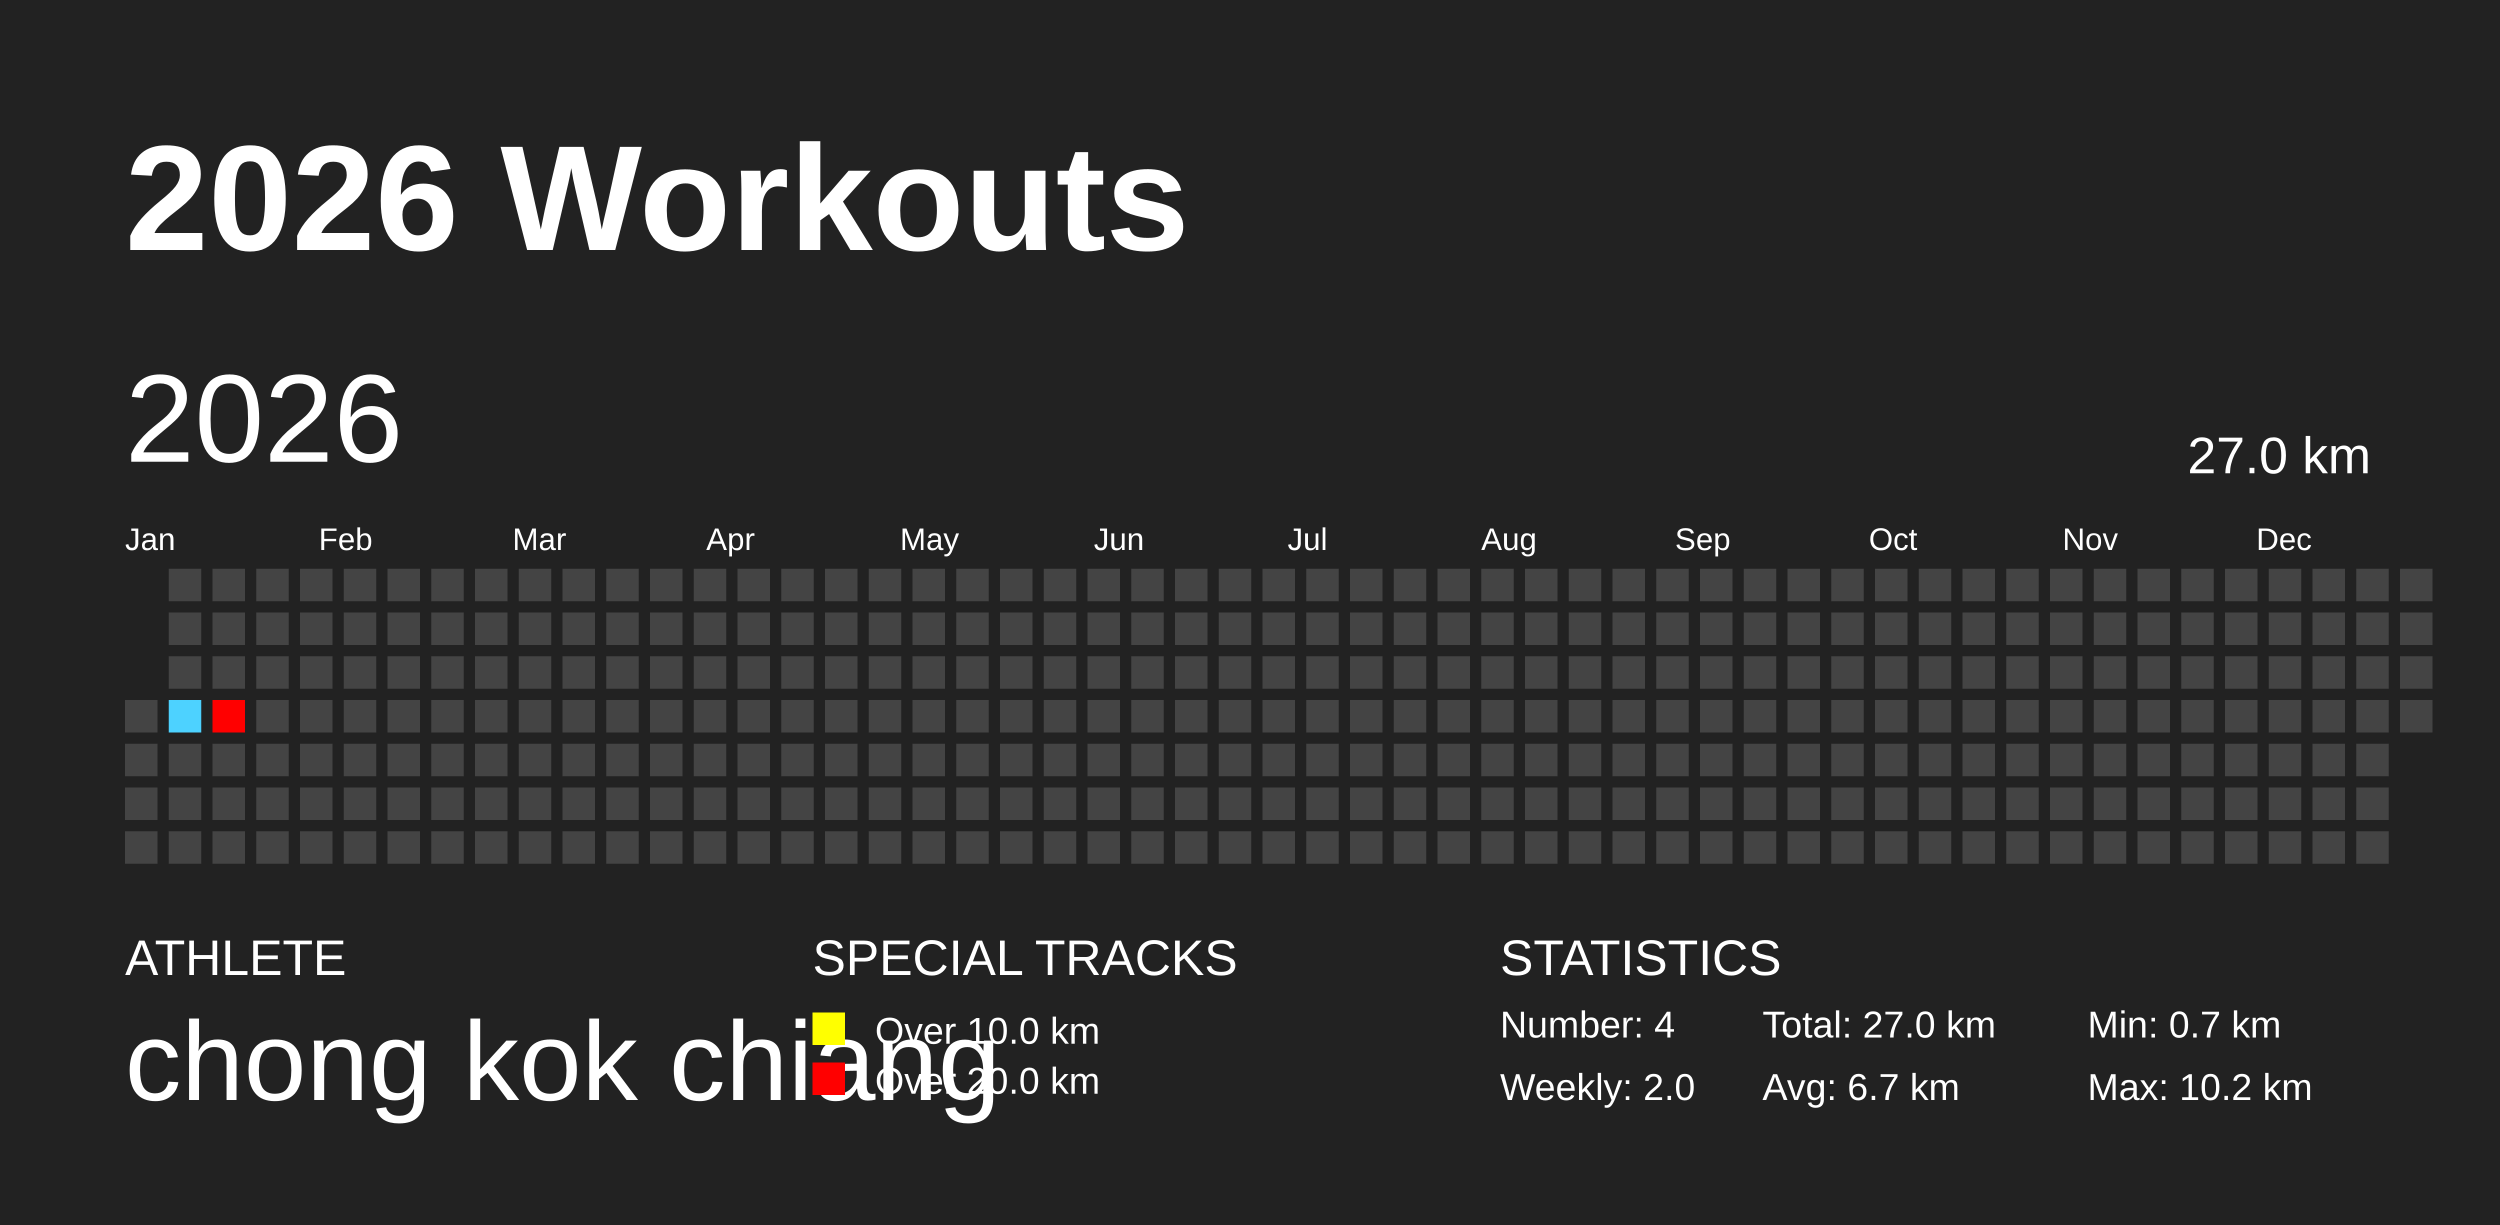
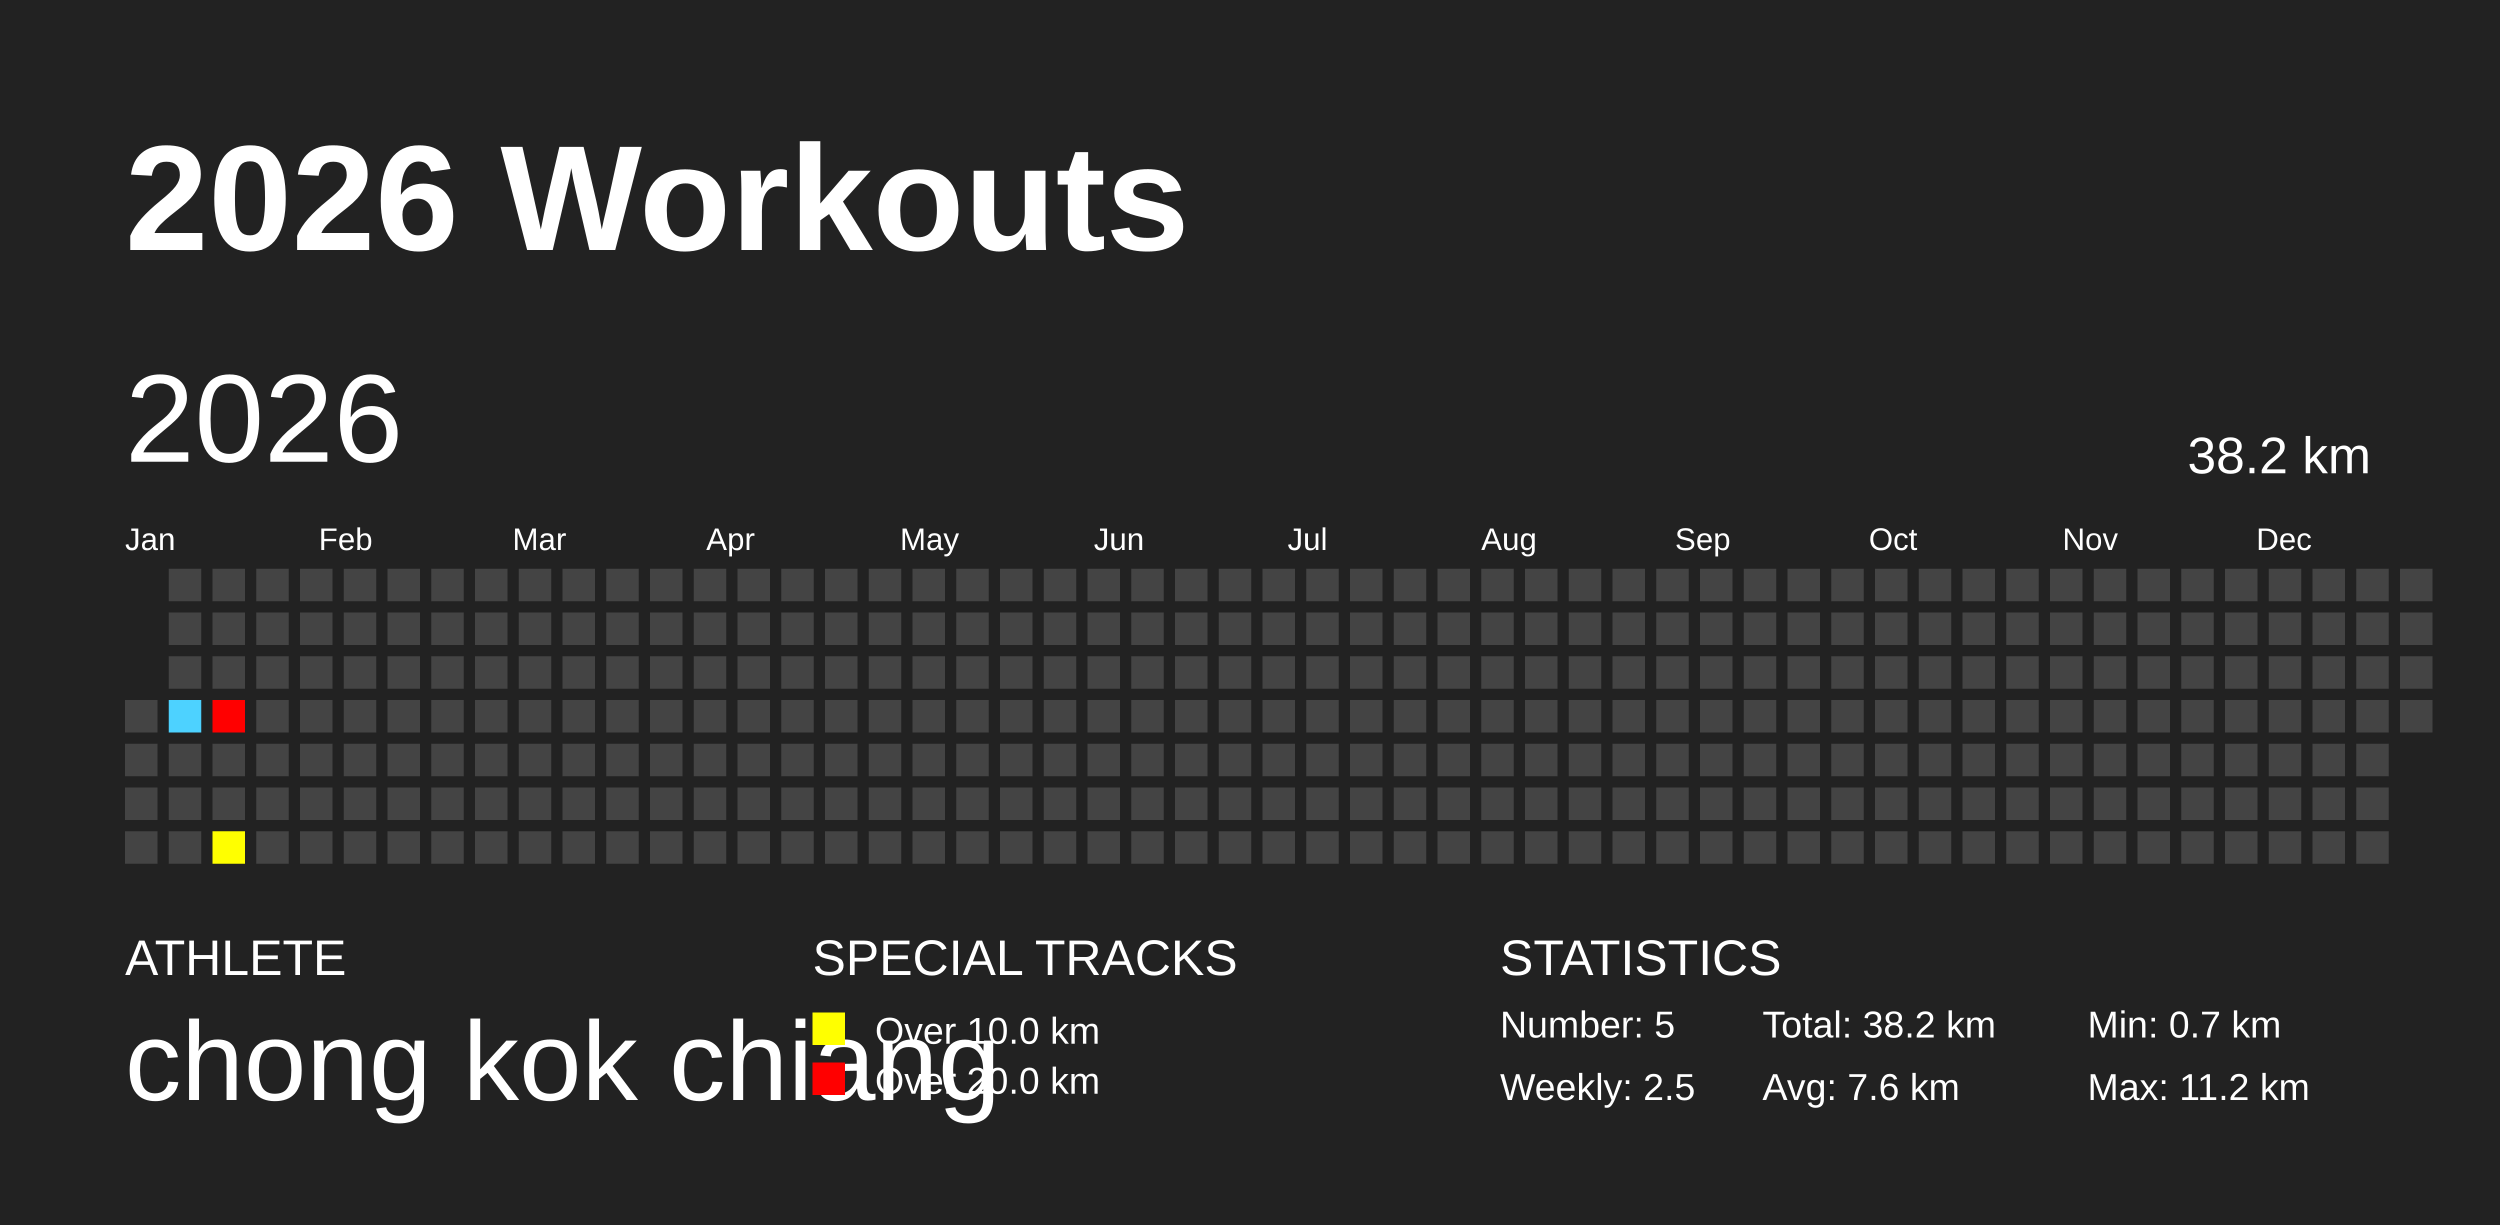
<svg xmlns="http://www.w3.org/2000/svg" baseProfile="full" height="98mm" version="1.1" viewBox="0,0,200,98" width="200mm">
  <defs />
  <rect fill="#222222" height="98" width="200" x="0" y="0" />
  <text fill="#FFFFFF" style="font-size:12px; font-family:Arial; font-weight:bold;" x="10" y="20">2026 Workouts</text>
  <text fill="#FFFFFF" style="font-size:4px; font-family:Arial" x="10" y="78">ATHLETE</text>
  <text fill="#FFFFFF" style="font-size:9px; font-family:Arial" x="10" y="88">chong kok chiang</text>
  <text fill="#FFFFFF" style="font-size:4px; font-family:Arial" x="65" y="78">SPECIAL TRACKS</text>
  <rect fill="yellow" height="2.6" width="2.6" x="65" y="81" />
  <text fill="#FFFFFF" style="font-size:3px; font-family:Arial" x="70" y="83.5">Over 10.0 km</text>
  <rect fill="red" height="2.6" width="2.6" x="65" y="85" />
  <text fill="#FFFFFF" style="font-size:3px; font-family:Arial" x="70" y="87.5">Over 20.0 km</text>
  <text fill="#FFFFFF" style="font-size:4px; font-family:Arial" x="120" y="78">STATISTICS</text>
-   <text fill="#FFFFFF" style="font-size:3px; font-family:Arial" x="120" y="83">Number: 4</text>
-   <text fill="#FFFFFF" style="font-size:3px; font-family:Arial" x="120" y="88">Weekly: 2.0</text>
-   <text fill="#FFFFFF" style="font-size:3px; font-family:Arial" x="141" y="83">Total: 27.0 km</text>
-   <text fill="#FFFFFF" style="font-size:3px; font-family:Arial" x="141" y="88">Avg: 6.7 km</text>
+   <text fill="#FFFFFF" style="font-size:3px; font-family:Arial" x="120" y="83">Number: 5</text>
+   <text fill="#FFFFFF" style="font-size:3px; font-family:Arial" x="120" y="88">Weekly: 2.5</text>
+   <text fill="#FFFFFF" style="font-size:3px; font-family:Arial" x="141" y="83">Total: 38.2 km</text>
+   <text fill="#FFFFFF" style="font-size:3px; font-family:Arial" x="141" y="88">Avg: 7.6 km</text>
  <text fill="#FFFFFF" style="font-size:3px; font-family:Arial" x="167" y="83">Min: 0.7 km</text>
-   <text fill="#FFFFFF" style="font-size:3px; font-family:Arial" x="167" y="88">Max: 10.2 km</text>
+   <text fill="#FFFFFF" style="font-size:3px; font-family:Arial" x="167" y="88">Max: 11.2 km</text>
  <text dominant-baseline="hanging" fill="#FFFFFF" style="font-size:10.0px; font-family:Arial;" x="10" y="30">2026</text>
-   <text dominant-baseline="hanging" fill="#FFFFFF" style="font-size:4.125px; font-family:Arial;" x="175" y="35">27.0 km</text>
+   <text dominant-baseline="hanging" fill="#FFFFFF" style="font-size:4.125px; font-family:Arial;" x="175" y="35">38.2 km</text>
  <text fill="#FFFFFF" style="font-size:2.5px; font-family:Arial" x="10.0" y="44">Jan</text>
  <text fill="#FFFFFF" style="font-size:2.5px; font-family:Arial" x="25.5" y="44">Feb</text>
  <text fill="#FFFFFF" style="font-size:2.5px; font-family:Arial" x="41.0" y="44">Mar</text>
  <text fill="#FFFFFF" style="font-size:2.5px; font-family:Arial" x="56.5" y="44">Apr</text>
  <text fill="#FFFFFF" style="font-size:2.5px; font-family:Arial" x="72.0" y="44">May</text>
  <text fill="#FFFFFF" style="font-size:2.5px; font-family:Arial" x="87.5" y="44">Jun</text>
  <text fill="#FFFFFF" style="font-size:2.5px; font-family:Arial" x="103.0" y="44">Jul</text>
  <text fill="#FFFFFF" style="font-size:2.5px; font-family:Arial" x="118.5" y="44">Aug</text>
  <text fill="#FFFFFF" style="font-size:2.5px; font-family:Arial" x="134.0" y="44">Sep</text>
  <text fill="#FFFFFF" style="font-size:2.5px; font-family:Arial" x="149.5" y="44">Oct</text>
  <text fill="#FFFFFF" style="font-size:2.5px; font-family:Arial" x="165.0" y="44">Nov</text>
  <text fill="#FFFFFF" style="font-size:2.5px; font-family:Arial" x="180.5" y="44">Dec</text>
  <rect fill="#444444" height="2.6" width="2.6" x="10.0" y="56.0" />
  <rect fill="#444444" height="2.6" width="2.6" x="10.0" y="59.5" />
  <rect fill="#444444" height="2.6" width="2.6" x="10.0" y="63.0" />
  <rect fill="#444444" height="2.6" width="2.6" x="10.0" y="66.5" />
  <rect fill="#444444" height="2.6" width="2.6" x="13.5" y="45.5" />
  <rect fill="#444444" height="2.6" width="2.6" x="13.5" y="49.0" />
  <rect fill="#444444" height="2.6" width="2.6" x="13.5" y="52.5" />
  <rect fill="#4DD2FF" height="2.6" width="2.6" x="13.5" y="56.0" />
  <rect fill="#444444" height="2.6" width="2.6" x="13.5" y="59.5" />
  <rect fill="#444444" height="2.6" width="2.6" x="13.5" y="63.0" />
  <rect fill="#444444" height="2.6" width="2.6" x="13.5" y="66.5" />
  <rect fill="#444444" height="2.6" width="2.6" x="17.0" y="45.5" />
  <rect fill="#444444" height="2.6" width="2.6" x="17.0" y="49.0" />
  <rect fill="#444444" height="2.6" width="2.6" x="17.0" y="52.5" />
  <rect fill="red" height="2.6" width="2.6" x="17.0" y="56.0" />
  <rect fill="#444444" height="2.6" width="2.6" x="17.0" y="59.5" />
  <rect fill="#444444" height="2.6" width="2.6" x="17.0" y="63.0" />
-   <rect fill="#444444" height="2.6" width="2.6" x="17.0" y="66.5" />
+   <rect fill="yellow" height="2.6" width="2.6" x="17.0" y="66.5" />
  <rect fill="#444444" height="2.6" width="2.6" x="20.5" y="45.5" />
  <rect fill="#444444" height="2.6" width="2.6" x="20.5" y="49.0" />
  <rect fill="#444444" height="2.6" width="2.6" x="20.5" y="52.5" />
  <rect fill="#444444" height="2.6" width="2.6" x="20.5" y="56.0" />
  <rect fill="#444444" height="2.6" width="2.6" x="20.5" y="59.5" />
  <rect fill="#444444" height="2.6" width="2.6" x="20.5" y="63.0" />
  <rect fill="#444444" height="2.6" width="2.6" x="20.5" y="66.5" />
  <rect fill="#444444" height="2.6" width="2.6" x="24.0" y="45.5" />
  <rect fill="#444444" height="2.6" width="2.6" x="24.0" y="49.0" />
  <rect fill="#444444" height="2.6" width="2.6" x="24.0" y="52.5" />
  <rect fill="#444444" height="2.6" width="2.6" x="24.0" y="56.0" />
  <rect fill="#444444" height="2.6" width="2.6" x="24.0" y="59.5" />
  <rect fill="#444444" height="2.6" width="2.6" x="24.0" y="63.0" />
  <rect fill="#444444" height="2.6" width="2.6" x="24.0" y="66.5" />
  <rect fill="#444444" height="2.6" width="2.6" x="27.5" y="45.5" />
  <rect fill="#444444" height="2.6" width="2.6" x="27.5" y="49.0" />
  <rect fill="#444444" height="2.6" width="2.6" x="27.5" y="52.5" />
  <rect fill="#444444" height="2.6" width="2.6" x="27.5" y="56.0" />
  <rect fill="#444444" height="2.6" width="2.6" x="27.5" y="59.5" />
  <rect fill="#444444" height="2.6" width="2.6" x="27.5" y="63.0" />
  <rect fill="#444444" height="2.6" width="2.6" x="27.5" y="66.5" />
  <rect fill="#444444" height="2.6" width="2.6" x="31.0" y="45.5" />
  <rect fill="#444444" height="2.6" width="2.6" x="31.0" y="49.0" />
  <rect fill="#444444" height="2.6" width="2.6" x="31.0" y="52.5" />
  <rect fill="#444444" height="2.6" width="2.6" x="31.0" y="56.0" />
  <rect fill="#444444" height="2.6" width="2.6" x="31.0" y="59.5" />
  <rect fill="#444444" height="2.6" width="2.6" x="31.0" y="63.0" />
  <rect fill="#444444" height="2.6" width="2.6" x="31.0" y="66.5" />
  <rect fill="#444444" height="2.6" width="2.6" x="34.5" y="45.5" />
  <rect fill="#444444" height="2.6" width="2.6" x="34.5" y="49.0" />
  <rect fill="#444444" height="2.6" width="2.6" x="34.5" y="52.5" />
  <rect fill="#444444" height="2.6" width="2.6" x="34.5" y="56.0" />
  <rect fill="#444444" height="2.6" width="2.6" x="34.5" y="59.5" />
  <rect fill="#444444" height="2.6" width="2.6" x="34.5" y="63.0" />
  <rect fill="#444444" height="2.6" width="2.6" x="34.5" y="66.5" />
  <rect fill="#444444" height="2.6" width="2.6" x="38.0" y="45.5" />
  <rect fill="#444444" height="2.6" width="2.6" x="38.0" y="49.0" />
  <rect fill="#444444" height="2.6" width="2.6" x="38.0" y="52.5" />
  <rect fill="#444444" height="2.6" width="2.6" x="38.0" y="56.0" />
  <rect fill="#444444" height="2.6" width="2.6" x="38.0" y="59.5" />
  <rect fill="#444444" height="2.6" width="2.6" x="38.0" y="63.0" />
  <rect fill="#444444" height="2.6" width="2.6" x="38.0" y="66.5" />
  <rect fill="#444444" height="2.6" width="2.6" x="41.5" y="45.5" />
  <rect fill="#444444" height="2.6" width="2.6" x="41.5" y="49.0" />
  <rect fill="#444444" height="2.6" width="2.6" x="41.5" y="52.5" />
  <rect fill="#444444" height="2.6" width="2.6" x="41.5" y="56.0" />
  <rect fill="#444444" height="2.6" width="2.6" x="41.5" y="59.5" />
  <rect fill="#444444" height="2.6" width="2.6" x="41.5" y="63.0" />
  <rect fill="#444444" height="2.6" width="2.6" x="41.5" y="66.5" />
  <rect fill="#444444" height="2.6" width="2.6" x="45.0" y="45.5" />
  <rect fill="#444444" height="2.6" width="2.6" x="45.0" y="49.0" />
  <rect fill="#444444" height="2.6" width="2.6" x="45.0" y="52.5" />
  <rect fill="#444444" height="2.6" width="2.6" x="45.0" y="56.0" />
  <rect fill="#444444" height="2.6" width="2.6" x="45.0" y="59.5" />
  <rect fill="#444444" height="2.6" width="2.6" x="45.0" y="63.0" />
  <rect fill="#444444" height="2.6" width="2.6" x="45.0" y="66.5" />
  <rect fill="#444444" height="2.6" width="2.6" x="48.5" y="45.5" />
  <rect fill="#444444" height="2.6" width="2.6" x="48.5" y="49.0" />
  <rect fill="#444444" height="2.6" width="2.6" x="48.5" y="52.5" />
  <rect fill="#444444" height="2.6" width="2.6" x="48.5" y="56.0" />
  <rect fill="#444444" height="2.6" width="2.6" x="48.5" y="59.5" />
  <rect fill="#444444" height="2.6" width="2.6" x="48.5" y="63.0" />
  <rect fill="#444444" height="2.6" width="2.6" x="48.5" y="66.5" />
  <rect fill="#444444" height="2.6" width="2.6" x="52.0" y="45.5" />
  <rect fill="#444444" height="2.6" width="2.6" x="52.0" y="49.0" />
  <rect fill="#444444" height="2.6" width="2.6" x="52.0" y="52.5" />
  <rect fill="#444444" height="2.6" width="2.6" x="52.0" y="56.0" />
  <rect fill="#444444" height="2.6" width="2.6" x="52.0" y="59.5" />
  <rect fill="#444444" height="2.6" width="2.6" x="52.0" y="63.0" />
  <rect fill="#444444" height="2.6" width="2.6" x="52.0" y="66.5" />
  <rect fill="#444444" height="2.6" width="2.6" x="55.5" y="45.5" />
  <rect fill="#444444" height="2.6" width="2.6" x="55.5" y="49.0" />
  <rect fill="#444444" height="2.6" width="2.6" x="55.5" y="52.5" />
  <rect fill="#444444" height="2.6" width="2.6" x="55.5" y="56.0" />
  <rect fill="#444444" height="2.6" width="2.6" x="55.5" y="59.5" />
  <rect fill="#444444" height="2.6" width="2.6" x="55.5" y="63.0" />
  <rect fill="#444444" height="2.6" width="2.6" x="55.5" y="66.5" />
  <rect fill="#444444" height="2.6" width="2.6" x="59.0" y="45.5" />
  <rect fill="#444444" height="2.6" width="2.6" x="59.0" y="49.0" />
  <rect fill="#444444" height="2.6" width="2.6" x="59.0" y="52.5" />
  <rect fill="#444444" height="2.6" width="2.6" x="59.0" y="56.0" />
  <rect fill="#444444" height="2.6" width="2.6" x="59.0" y="59.5" />
  <rect fill="#444444" height="2.6" width="2.6" x="59.0" y="63.0" />
  <rect fill="#444444" height="2.6" width="2.6" x="59.0" y="66.5" />
  <rect fill="#444444" height="2.6" width="2.6" x="62.5" y="45.5" />
  <rect fill="#444444" height="2.6" width="2.6" x="62.5" y="49.0" />
  <rect fill="#444444" height="2.6" width="2.6" x="62.5" y="52.5" />
  <rect fill="#444444" height="2.6" width="2.6" x="62.5" y="56.0" />
  <rect fill="#444444" height="2.6" width="2.6" x="62.5" y="59.5" />
  <rect fill="#444444" height="2.6" width="2.6" x="62.5" y="63.0" />
  <rect fill="#444444" height="2.6" width="2.6" x="62.5" y="66.5" />
  <rect fill="#444444" height="2.6" width="2.6" x="66.0" y="45.5" />
  <rect fill="#444444" height="2.6" width="2.6" x="66.0" y="49.0" />
  <rect fill="#444444" height="2.6" width="2.6" x="66.0" y="52.5" />
  <rect fill="#444444" height="2.6" width="2.6" x="66.0" y="56.0" />
  <rect fill="#444444" height="2.6" width="2.6" x="66.0" y="59.5" />
  <rect fill="#444444" height="2.6" width="2.6" x="66.0" y="63.0" />
  <rect fill="#444444" height="2.6" width="2.6" x="66.0" y="66.5" />
  <rect fill="#444444" height="2.6" width="2.6" x="69.5" y="45.5" />
  <rect fill="#444444" height="2.6" width="2.6" x="69.5" y="49.0" />
  <rect fill="#444444" height="2.6" width="2.6" x="69.5" y="52.5" />
  <rect fill="#444444" height="2.6" width="2.6" x="69.5" y="56.0" />
  <rect fill="#444444" height="2.6" width="2.6" x="69.5" y="59.5" />
  <rect fill="#444444" height="2.6" width="2.6" x="69.5" y="63.0" />
  <rect fill="#444444" height="2.6" width="2.6" x="69.5" y="66.5" />
  <rect fill="#444444" height="2.6" width="2.6" x="73.0" y="45.5" />
  <rect fill="#444444" height="2.6" width="2.6" x="73.0" y="49.0" />
  <rect fill="#444444" height="2.6" width="2.6" x="73.0" y="52.5" />
  <rect fill="#444444" height="2.6" width="2.6" x="73.0" y="56.0" />
  <rect fill="#444444" height="2.6" width="2.6" x="73.0" y="59.5" />
  <rect fill="#444444" height="2.6" width="2.6" x="73.0" y="63.0" />
  <rect fill="#444444" height="2.6" width="2.6" x="73.0" y="66.5" />
  <rect fill="#444444" height="2.6" width="2.6" x="76.5" y="45.5" />
  <rect fill="#444444" height="2.6" width="2.6" x="76.5" y="49.0" />
  <rect fill="#444444" height="2.6" width="2.6" x="76.5" y="52.5" />
  <rect fill="#444444" height="2.6" width="2.6" x="76.5" y="56.0" />
  <rect fill="#444444" height="2.6" width="2.6" x="76.5" y="59.5" />
  <rect fill="#444444" height="2.6" width="2.6" x="76.5" y="63.0" />
  <rect fill="#444444" height="2.6" width="2.6" x="76.5" y="66.5" />
  <rect fill="#444444" height="2.6" width="2.6" x="80.0" y="45.5" />
  <rect fill="#444444" height="2.6" width="2.6" x="80.0" y="49.0" />
  <rect fill="#444444" height="2.6" width="2.6" x="80.0" y="52.5" />
  <rect fill="#444444" height="2.6" width="2.6" x="80.0" y="56.0" />
  <rect fill="#444444" height="2.6" width="2.6" x="80.0" y="59.5" />
  <rect fill="#444444" height="2.6" width="2.6" x="80.0" y="63.0" />
  <rect fill="#444444" height="2.6" width="2.6" x="80.0" y="66.5" />
  <rect fill="#444444" height="2.6" width="2.6" x="83.5" y="45.5" />
  <rect fill="#444444" height="2.6" width="2.6" x="83.5" y="49.0" />
  <rect fill="#444444" height="2.6" width="2.6" x="83.5" y="52.5" />
  <rect fill="#444444" height="2.6" width="2.6" x="83.5" y="56.0" />
  <rect fill="#444444" height="2.6" width="2.6" x="83.5" y="59.5" />
  <rect fill="#444444" height="2.6" width="2.6" x="83.5" y="63.0" />
  <rect fill="#444444" height="2.6" width="2.6" x="83.5" y="66.5" />
  <rect fill="#444444" height="2.6" width="2.6" x="87.0" y="45.5" />
  <rect fill="#444444" height="2.6" width="2.6" x="87.0" y="49.0" />
  <rect fill="#444444" height="2.6" width="2.6" x="87.0" y="52.5" />
  <rect fill="#444444" height="2.6" width="2.6" x="87.0" y="56.0" />
  <rect fill="#444444" height="2.6" width="2.6" x="87.0" y="59.5" />
  <rect fill="#444444" height="2.6" width="2.6" x="87.0" y="63.0" />
  <rect fill="#444444" height="2.6" width="2.6" x="87.0" y="66.5" />
  <rect fill="#444444" height="2.6" width="2.6" x="90.5" y="45.5" />
  <rect fill="#444444" height="2.6" width="2.6" x="90.5" y="49.0" />
  <rect fill="#444444" height="2.6" width="2.6" x="90.5" y="52.5" />
  <rect fill="#444444" height="2.6" width="2.6" x="90.5" y="56.0" />
  <rect fill="#444444" height="2.6" width="2.6" x="90.5" y="59.5" />
  <rect fill="#444444" height="2.6" width="2.6" x="90.5" y="63.0" />
  <rect fill="#444444" height="2.6" width="2.6" x="90.5" y="66.5" />
  <rect fill="#444444" height="2.6" width="2.6" x="94.0" y="45.5" />
  <rect fill="#444444" height="2.6" width="2.6" x="94.0" y="49.0" />
  <rect fill="#444444" height="2.6" width="2.6" x="94.0" y="52.5" />
  <rect fill="#444444" height="2.6" width="2.6" x="94.0" y="56.0" />
  <rect fill="#444444" height="2.6" width="2.6" x="94.0" y="59.5" />
  <rect fill="#444444" height="2.6" width="2.6" x="94.0" y="63.0" />
  <rect fill="#444444" height="2.6" width="2.6" x="94.0" y="66.5" />
  <rect fill="#444444" height="2.6" width="2.6" x="97.5" y="45.5" />
  <rect fill="#444444" height="2.6" width="2.6" x="97.5" y="49.0" />
  <rect fill="#444444" height="2.6" width="2.6" x="97.5" y="52.5" />
  <rect fill="#444444" height="2.6" width="2.6" x="97.5" y="56.0" />
  <rect fill="#444444" height="2.6" width="2.6" x="97.5" y="59.5" />
  <rect fill="#444444" height="2.6" width="2.6" x="97.5" y="63.0" />
  <rect fill="#444444" height="2.6" width="2.6" x="97.5" y="66.5" />
  <rect fill="#444444" height="2.6" width="2.6" x="101.0" y="45.5" />
  <rect fill="#444444" height="2.6" width="2.6" x="101.0" y="49.0" />
  <rect fill="#444444" height="2.6" width="2.6" x="101.0" y="52.5" />
  <rect fill="#444444" height="2.6" width="2.6" x="101.0" y="56.0" />
  <rect fill="#444444" height="2.6" width="2.6" x="101.0" y="59.5" />
  <rect fill="#444444" height="2.6" width="2.6" x="101.0" y="63.0" />
  <rect fill="#444444" height="2.6" width="2.6" x="101.0" y="66.5" />
  <rect fill="#444444" height="2.6" width="2.6" x="104.5" y="45.5" />
  <rect fill="#444444" height="2.6" width="2.6" x="104.5" y="49.0" />
  <rect fill="#444444" height="2.6" width="2.6" x="104.5" y="52.5" />
  <rect fill="#444444" height="2.6" width="2.6" x="104.5" y="56.0" />
  <rect fill="#444444" height="2.6" width="2.6" x="104.5" y="59.5" />
  <rect fill="#444444" height="2.6" width="2.6" x="104.5" y="63.0" />
  <rect fill="#444444" height="2.6" width="2.6" x="104.5" y="66.5" />
  <rect fill="#444444" height="2.6" width="2.6" x="108.0" y="45.5" />
  <rect fill="#444444" height="2.6" width="2.6" x="108.0" y="49.0" />
  <rect fill="#444444" height="2.6" width="2.6" x="108.0" y="52.5" />
  <rect fill="#444444" height="2.6" width="2.6" x="108.0" y="56.0" />
  <rect fill="#444444" height="2.6" width="2.6" x="108.0" y="59.5" />
  <rect fill="#444444" height="2.6" width="2.6" x="108.0" y="63.0" />
  <rect fill="#444444" height="2.6" width="2.6" x="108.0" y="66.5" />
  <rect fill="#444444" height="2.6" width="2.6" x="111.5" y="45.5" />
  <rect fill="#444444" height="2.6" width="2.6" x="111.5" y="49.0" />
  <rect fill="#444444" height="2.6" width="2.6" x="111.5" y="52.5" />
  <rect fill="#444444" height="2.6" width="2.6" x="111.5" y="56.0" />
  <rect fill="#444444" height="2.6" width="2.6" x="111.5" y="59.5" />
  <rect fill="#444444" height="2.6" width="2.6" x="111.5" y="63.0" />
  <rect fill="#444444" height="2.6" width="2.6" x="111.5" y="66.5" />
  <rect fill="#444444" height="2.6" width="2.6" x="115.0" y="45.5" />
  <rect fill="#444444" height="2.6" width="2.6" x="115.0" y="49.0" />
  <rect fill="#444444" height="2.6" width="2.6" x="115.0" y="52.5" />
  <rect fill="#444444" height="2.6" width="2.6" x="115.0" y="56.0" />
  <rect fill="#444444" height="2.6" width="2.6" x="115.0" y="59.5" />
  <rect fill="#444444" height="2.6" width="2.6" x="115.0" y="63.0" />
  <rect fill="#444444" height="2.6" width="2.6" x="115.0" y="66.5" />
  <rect fill="#444444" height="2.6" width="2.6" x="118.5" y="45.5" />
  <rect fill="#444444" height="2.6" width="2.6" x="118.5" y="49.0" />
  <rect fill="#444444" height="2.6" width="2.6" x="118.5" y="52.5" />
  <rect fill="#444444" height="2.6" width="2.6" x="118.5" y="56.0" />
  <rect fill="#444444" height="2.6" width="2.6" x="118.5" y="59.5" />
  <rect fill="#444444" height="2.6" width="2.6" x="118.5" y="63.0" />
  <rect fill="#444444" height="2.6" width="2.6" x="118.5" y="66.5" />
  <rect fill="#444444" height="2.6" width="2.6" x="122.0" y="45.5" />
  <rect fill="#444444" height="2.6" width="2.6" x="122.0" y="49.0" />
  <rect fill="#444444" height="2.6" width="2.6" x="122.0" y="52.5" />
  <rect fill="#444444" height="2.6" width="2.6" x="122.0" y="56.0" />
  <rect fill="#444444" height="2.6" width="2.6" x="122.0" y="59.5" />
  <rect fill="#444444" height="2.6" width="2.6" x="122.0" y="63.0" />
  <rect fill="#444444" height="2.6" width="2.6" x="122.0" y="66.5" />
  <rect fill="#444444" height="2.6" width="2.6" x="125.5" y="45.5" />
  <rect fill="#444444" height="2.6" width="2.6" x="125.5" y="49.0" />
  <rect fill="#444444" height="2.6" width="2.6" x="125.5" y="52.5" />
  <rect fill="#444444" height="2.6" width="2.6" x="125.5" y="56.0" />
  <rect fill="#444444" height="2.6" width="2.6" x="125.5" y="59.5" />
  <rect fill="#444444" height="2.6" width="2.6" x="125.5" y="63.0" />
  <rect fill="#444444" height="2.6" width="2.6" x="125.5" y="66.5" />
  <rect fill="#444444" height="2.6" width="2.6" x="129.0" y="45.5" />
  <rect fill="#444444" height="2.6" width="2.6" x="129.0" y="49.0" />
  <rect fill="#444444" height="2.6" width="2.6" x="129.0" y="52.5" />
  <rect fill="#444444" height="2.6" width="2.6" x="129.0" y="56.0" />
  <rect fill="#444444" height="2.6" width="2.6" x="129.0" y="59.5" />
  <rect fill="#444444" height="2.6" width="2.6" x="129.0" y="63.0" />
  <rect fill="#444444" height="2.6" width="2.6" x="129.0" y="66.5" />
  <rect fill="#444444" height="2.6" width="2.6" x="132.5" y="45.5" />
  <rect fill="#444444" height="2.6" width="2.6" x="132.5" y="49.0" />
  <rect fill="#444444" height="2.6" width="2.6" x="132.5" y="52.5" />
  <rect fill="#444444" height="2.6" width="2.6" x="132.5" y="56.0" />
  <rect fill="#444444" height="2.6" width="2.6" x="132.5" y="59.5" />
  <rect fill="#444444" height="2.6" width="2.6" x="132.5" y="63.0" />
  <rect fill="#444444" height="2.6" width="2.6" x="132.5" y="66.5" />
  <rect fill="#444444" height="2.6" width="2.6" x="136.0" y="45.5" />
  <rect fill="#444444" height="2.6" width="2.6" x="136.0" y="49.0" />
  <rect fill="#444444" height="2.6" width="2.6" x="136.0" y="52.5" />
  <rect fill="#444444" height="2.6" width="2.6" x="136.0" y="56.0" />
  <rect fill="#444444" height="2.6" width="2.6" x="136.0" y="59.5" />
  <rect fill="#444444" height="2.6" width="2.6" x="136.0" y="63.0" />
  <rect fill="#444444" height="2.6" width="2.6" x="136.0" y="66.5" />
  <rect fill="#444444" height="2.6" width="2.6" x="139.5" y="45.5" />
  <rect fill="#444444" height="2.6" width="2.6" x="139.5" y="49.0" />
  <rect fill="#444444" height="2.6" width="2.6" x="139.5" y="52.5" />
  <rect fill="#444444" height="2.6" width="2.6" x="139.5" y="56.0" />
  <rect fill="#444444" height="2.6" width="2.6" x="139.5" y="59.5" />
  <rect fill="#444444" height="2.6" width="2.6" x="139.5" y="63.0" />
  <rect fill="#444444" height="2.6" width="2.6" x="139.5" y="66.5" />
  <rect fill="#444444" height="2.6" width="2.6" x="143.0" y="45.5" />
  <rect fill="#444444" height="2.6" width="2.6" x="143.0" y="49.0" />
  <rect fill="#444444" height="2.6" width="2.6" x="143.0" y="52.5" />
  <rect fill="#444444" height="2.6" width="2.6" x="143.0" y="56.0" />
  <rect fill="#444444" height="2.6" width="2.6" x="143.0" y="59.5" />
  <rect fill="#444444" height="2.6" width="2.6" x="143.0" y="63.0" />
  <rect fill="#444444" height="2.6" width="2.6" x="143.0" y="66.5" />
  <rect fill="#444444" height="2.6" width="2.6" x="146.5" y="45.5" />
  <rect fill="#444444" height="2.6" width="2.6" x="146.5" y="49.0" />
  <rect fill="#444444" height="2.6" width="2.6" x="146.5" y="52.5" />
  <rect fill="#444444" height="2.6" width="2.6" x="146.5" y="56.0" />
  <rect fill="#444444" height="2.6" width="2.6" x="146.5" y="59.5" />
  <rect fill="#444444" height="2.6" width="2.6" x="146.5" y="63.0" />
  <rect fill="#444444" height="2.6" width="2.6" x="146.5" y="66.5" />
  <rect fill="#444444" height="2.6" width="2.6" x="150.0" y="45.5" />
  <rect fill="#444444" height="2.6" width="2.6" x="150.0" y="49.0" />
  <rect fill="#444444" height="2.6" width="2.6" x="150.0" y="52.5" />
  <rect fill="#444444" height="2.6" width="2.6" x="150.0" y="56.0" />
  <rect fill="#444444" height="2.6" width="2.6" x="150.0" y="59.5" />
  <rect fill="#444444" height="2.6" width="2.6" x="150.0" y="63.0" />
  <rect fill="#444444" height="2.6" width="2.6" x="150.0" y="66.5" />
  <rect fill="#444444" height="2.6" width="2.6" x="153.5" y="45.5" />
  <rect fill="#444444" height="2.6" width="2.6" x="153.5" y="49.0" />
  <rect fill="#444444" height="2.6" width="2.6" x="153.5" y="52.5" />
  <rect fill="#444444" height="2.6" width="2.6" x="153.5" y="56.0" />
  <rect fill="#444444" height="2.6" width="2.6" x="153.5" y="59.5" />
  <rect fill="#444444" height="2.6" width="2.6" x="153.5" y="63.0" />
  <rect fill="#444444" height="2.6" width="2.6" x="153.5" y="66.5" />
  <rect fill="#444444" height="2.6" width="2.6" x="157.0" y="45.5" />
  <rect fill="#444444" height="2.6" width="2.6" x="157.0" y="49.0" />
  <rect fill="#444444" height="2.6" width="2.6" x="157.0" y="52.5" />
  <rect fill="#444444" height="2.6" width="2.6" x="157.0" y="56.0" />
  <rect fill="#444444" height="2.6" width="2.6" x="157.0" y="59.5" />
  <rect fill="#444444" height="2.6" width="2.6" x="157.0" y="63.0" />
  <rect fill="#444444" height="2.6" width="2.6" x="157.0" y="66.5" />
  <rect fill="#444444" height="2.6" width="2.6" x="160.5" y="45.5" />
  <rect fill="#444444" height="2.6" width="2.6" x="160.5" y="49.0" />
  <rect fill="#444444" height="2.6" width="2.6" x="160.5" y="52.5" />
  <rect fill="#444444" height="2.6" width="2.6" x="160.5" y="56.0" />
  <rect fill="#444444" height="2.6" width="2.6" x="160.5" y="59.5" />
  <rect fill="#444444" height="2.6" width="2.6" x="160.5" y="63.0" />
  <rect fill="#444444" height="2.6" width="2.6" x="160.5" y="66.5" />
  <rect fill="#444444" height="2.6" width="2.6" x="164.0" y="45.5" />
  <rect fill="#444444" height="2.6" width="2.6" x="164.0" y="49.0" />
  <rect fill="#444444" height="2.6" width="2.6" x="164.0" y="52.5" />
  <rect fill="#444444" height="2.6" width="2.6" x="164.0" y="56.0" />
  <rect fill="#444444" height="2.6" width="2.6" x="164.0" y="59.5" />
  <rect fill="#444444" height="2.6" width="2.6" x="164.0" y="63.0" />
  <rect fill="#444444" height="2.6" width="2.6" x="164.0" y="66.5" />
  <rect fill="#444444" height="2.6" width="2.6" x="167.5" y="45.5" />
  <rect fill="#444444" height="2.6" width="2.6" x="167.5" y="49.0" />
  <rect fill="#444444" height="2.6" width="2.6" x="167.5" y="52.5" />
  <rect fill="#444444" height="2.6" width="2.6" x="167.5" y="56.0" />
  <rect fill="#444444" height="2.6" width="2.6" x="167.5" y="59.5" />
  <rect fill="#444444" height="2.6" width="2.6" x="167.5" y="63.0" />
  <rect fill="#444444" height="2.6" width="2.6" x="167.5" y="66.5" />
  <rect fill="#444444" height="2.6" width="2.6" x="171.0" y="45.5" />
  <rect fill="#444444" height="2.6" width="2.6" x="171.0" y="49.0" />
  <rect fill="#444444" height="2.6" width="2.6" x="171.0" y="52.5" />
  <rect fill="#444444" height="2.6" width="2.6" x="171.0" y="56.0" />
  <rect fill="#444444" height="2.6" width="2.6" x="171.0" y="59.5" />
  <rect fill="#444444" height="2.6" width="2.6" x="171.0" y="63.0" />
  <rect fill="#444444" height="2.6" width="2.6" x="171.0" y="66.5" />
  <rect fill="#444444" height="2.6" width="2.6" x="174.5" y="45.5" />
  <rect fill="#444444" height="2.6" width="2.6" x="174.5" y="49.0" />
  <rect fill="#444444" height="2.6" width="2.6" x="174.5" y="52.5" />
  <rect fill="#444444" height="2.6" width="2.6" x="174.5" y="56.0" />
  <rect fill="#444444" height="2.6" width="2.6" x="174.5" y="59.5" />
  <rect fill="#444444" height="2.6" width="2.6" x="174.5" y="63.0" />
  <rect fill="#444444" height="2.6" width="2.6" x="174.5" y="66.5" />
  <rect fill="#444444" height="2.6" width="2.6" x="178.0" y="45.5" />
  <rect fill="#444444" height="2.6" width="2.6" x="178.0" y="49.0" />
  <rect fill="#444444" height="2.6" width="2.6" x="178.0" y="52.5" />
  <rect fill="#444444" height="2.6" width="2.6" x="178.0" y="56.0" />
  <rect fill="#444444" height="2.6" width="2.6" x="178.0" y="59.5" />
  <rect fill="#444444" height="2.6" width="2.6" x="178.0" y="63.0" />
  <rect fill="#444444" height="2.6" width="2.6" x="178.0" y="66.5" />
  <rect fill="#444444" height="2.6" width="2.6" x="181.5" y="45.5" />
  <rect fill="#444444" height="2.6" width="2.6" x="181.5" y="49.0" />
  <rect fill="#444444" height="2.6" width="2.6" x="181.5" y="52.5" />
  <rect fill="#444444" height="2.6" width="2.6" x="181.5" y="56.0" />
  <rect fill="#444444" height="2.6" width="2.6" x="181.5" y="59.5" />
  <rect fill="#444444" height="2.6" width="2.6" x="181.5" y="63.0" />
  <rect fill="#444444" height="2.6" width="2.6" x="181.5" y="66.5" />
  <rect fill="#444444" height="2.6" width="2.6" x="185.0" y="45.5" />
  <rect fill="#444444" height="2.6" width="2.6" x="185.0" y="49.0" />
  <rect fill="#444444" height="2.6" width="2.6" x="185.0" y="52.5" />
  <rect fill="#444444" height="2.6" width="2.6" x="185.0" y="56.0" />
  <rect fill="#444444" height="2.6" width="2.6" x="185.0" y="59.5" />
  <rect fill="#444444" height="2.6" width="2.6" x="185.0" y="63.0" />
  <rect fill="#444444" height="2.6" width="2.6" x="185.0" y="66.5" />
  <rect fill="#444444" height="2.6" width="2.6" x="188.5" y="45.5" />
  <rect fill="#444444" height="2.6" width="2.6" x="188.5" y="49.0" />
  <rect fill="#444444" height="2.6" width="2.6" x="188.5" y="52.5" />
  <rect fill="#444444" height="2.6" width="2.6" x="188.5" y="56.0" />
  <rect fill="#444444" height="2.6" width="2.6" x="188.5" y="59.5" />
  <rect fill="#444444" height="2.6" width="2.6" x="188.5" y="63.0" />
  <rect fill="#444444" height="2.6" width="2.6" x="188.5" y="66.5" />
  <rect fill="#444444" height="2.6" width="2.6" x="192.0" y="45.5" />
  <rect fill="#444444" height="2.6" width="2.6" x="192.0" y="49.0" />
  <rect fill="#444444" height="2.6" width="2.6" x="192.0" y="52.5" />
  <rect fill="#444444" height="2.6" width="2.6" x="192.0" y="56.0" />
</svg>
